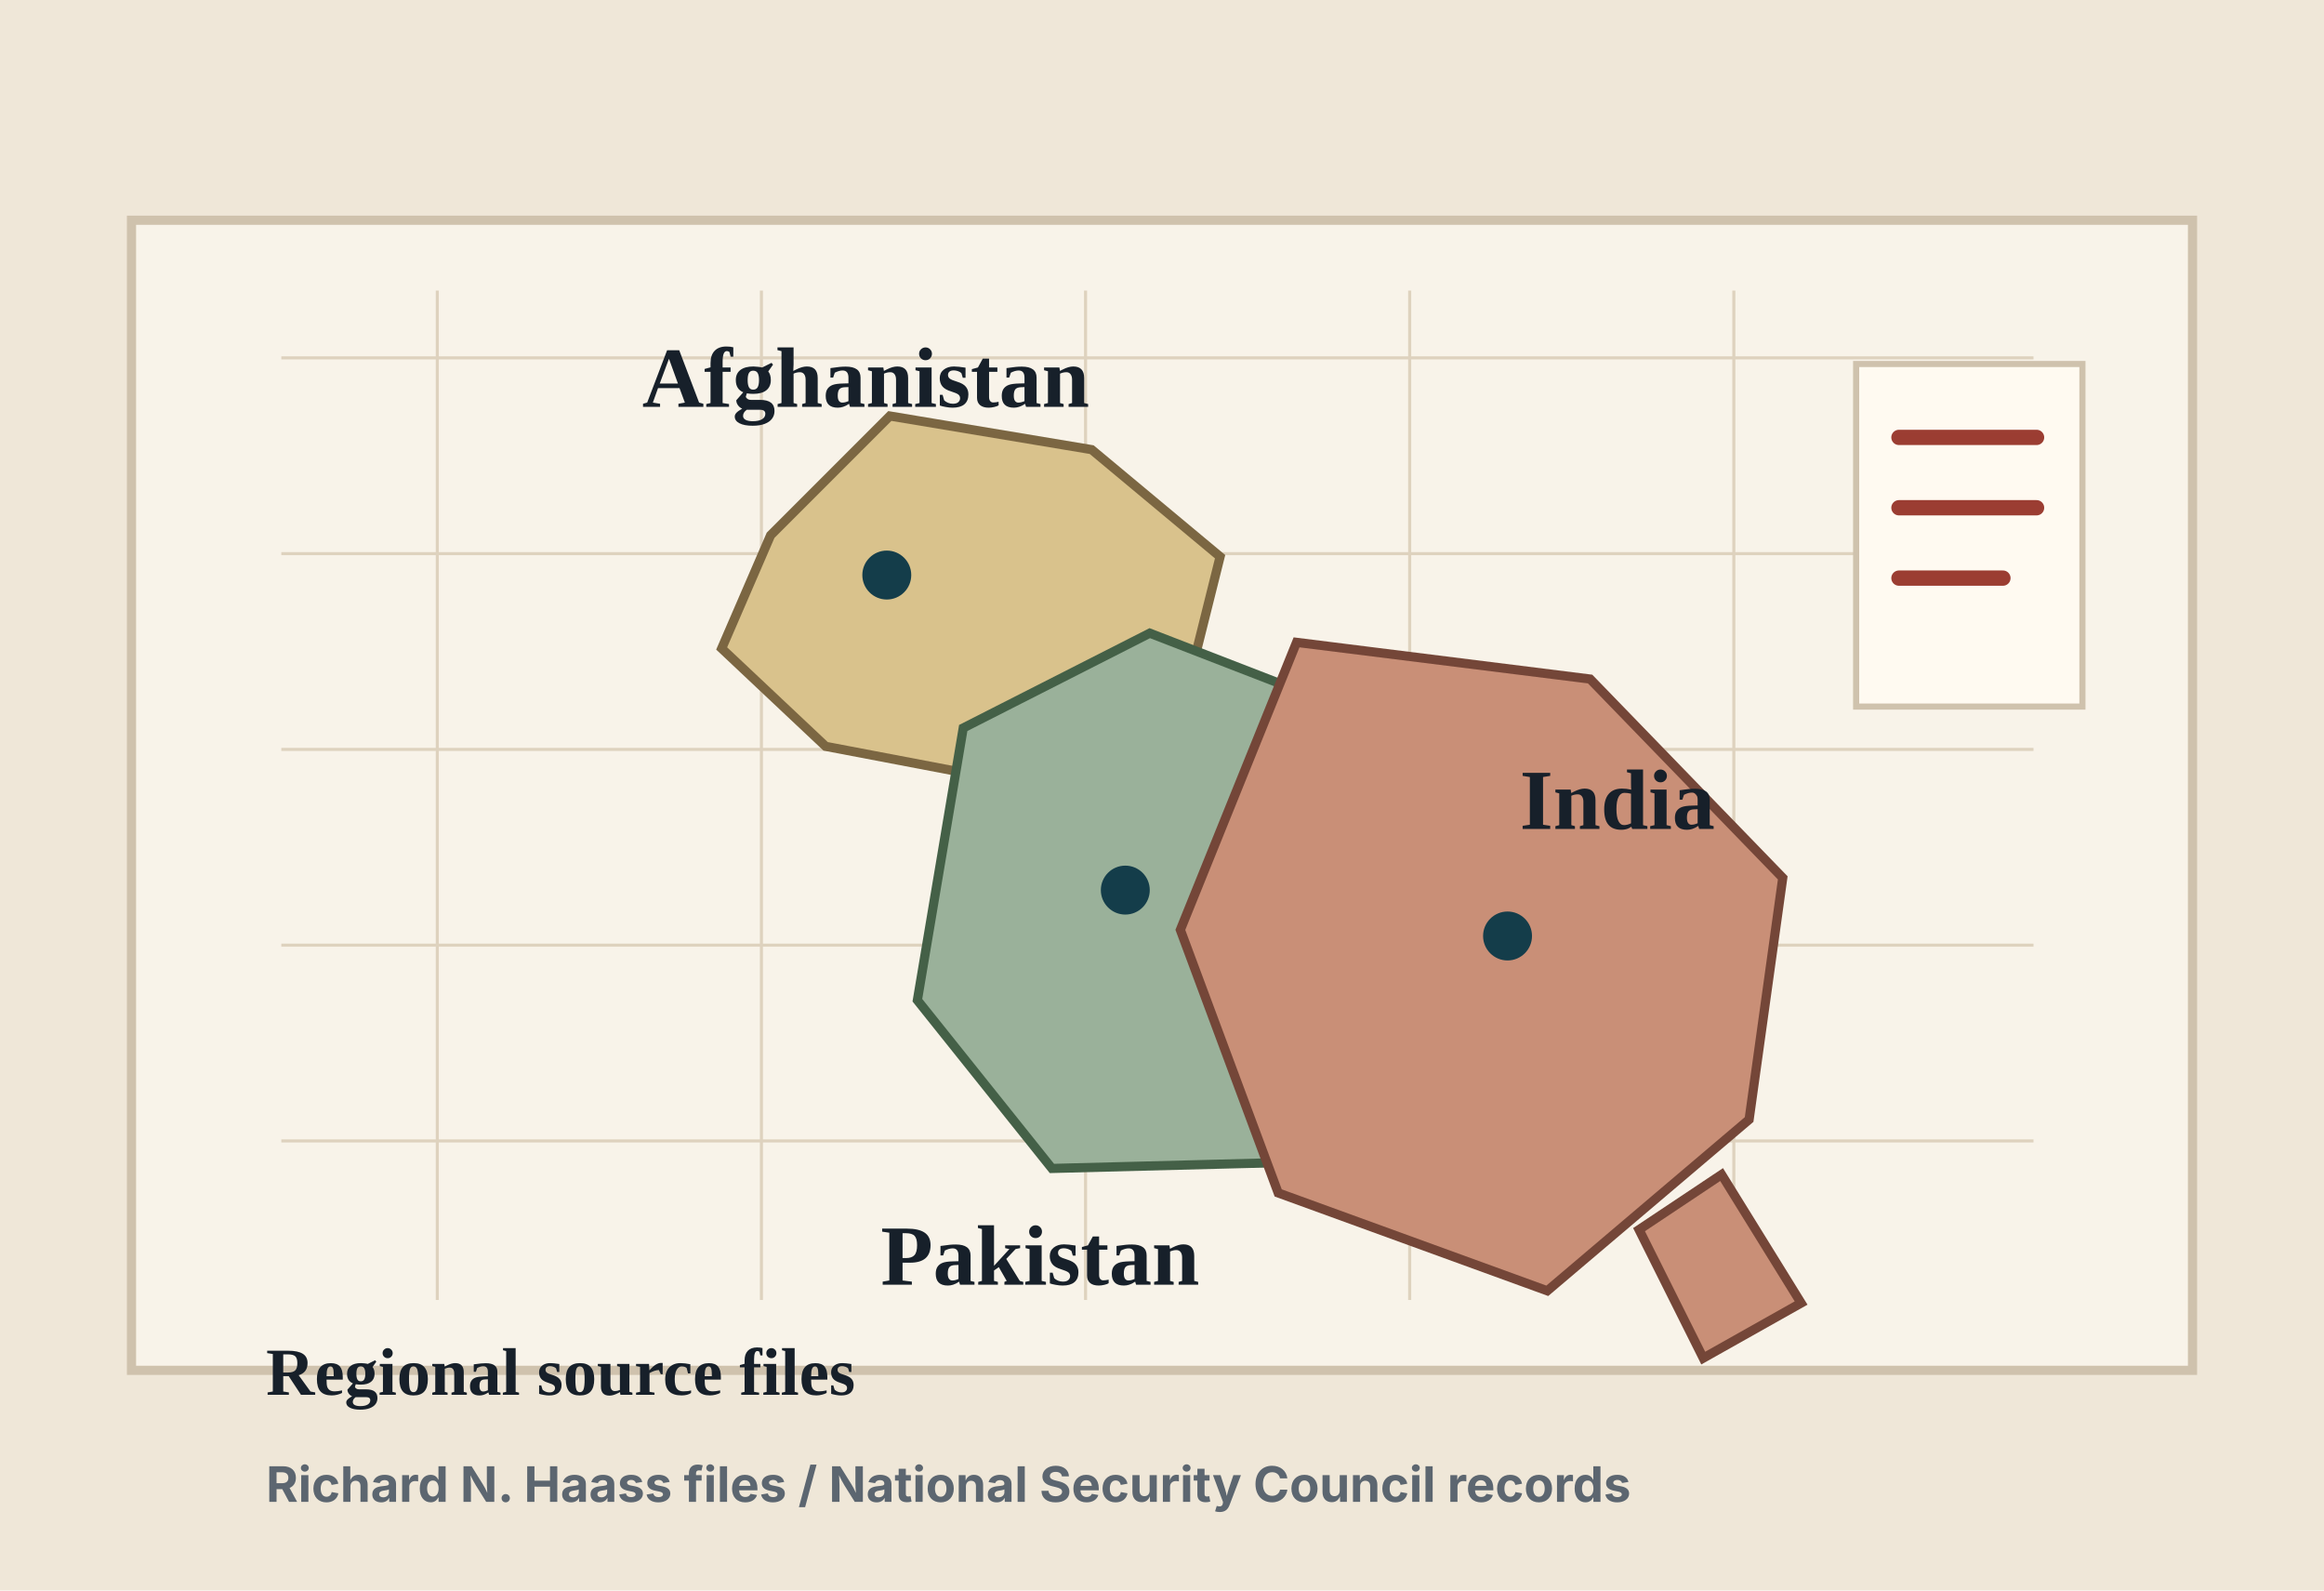
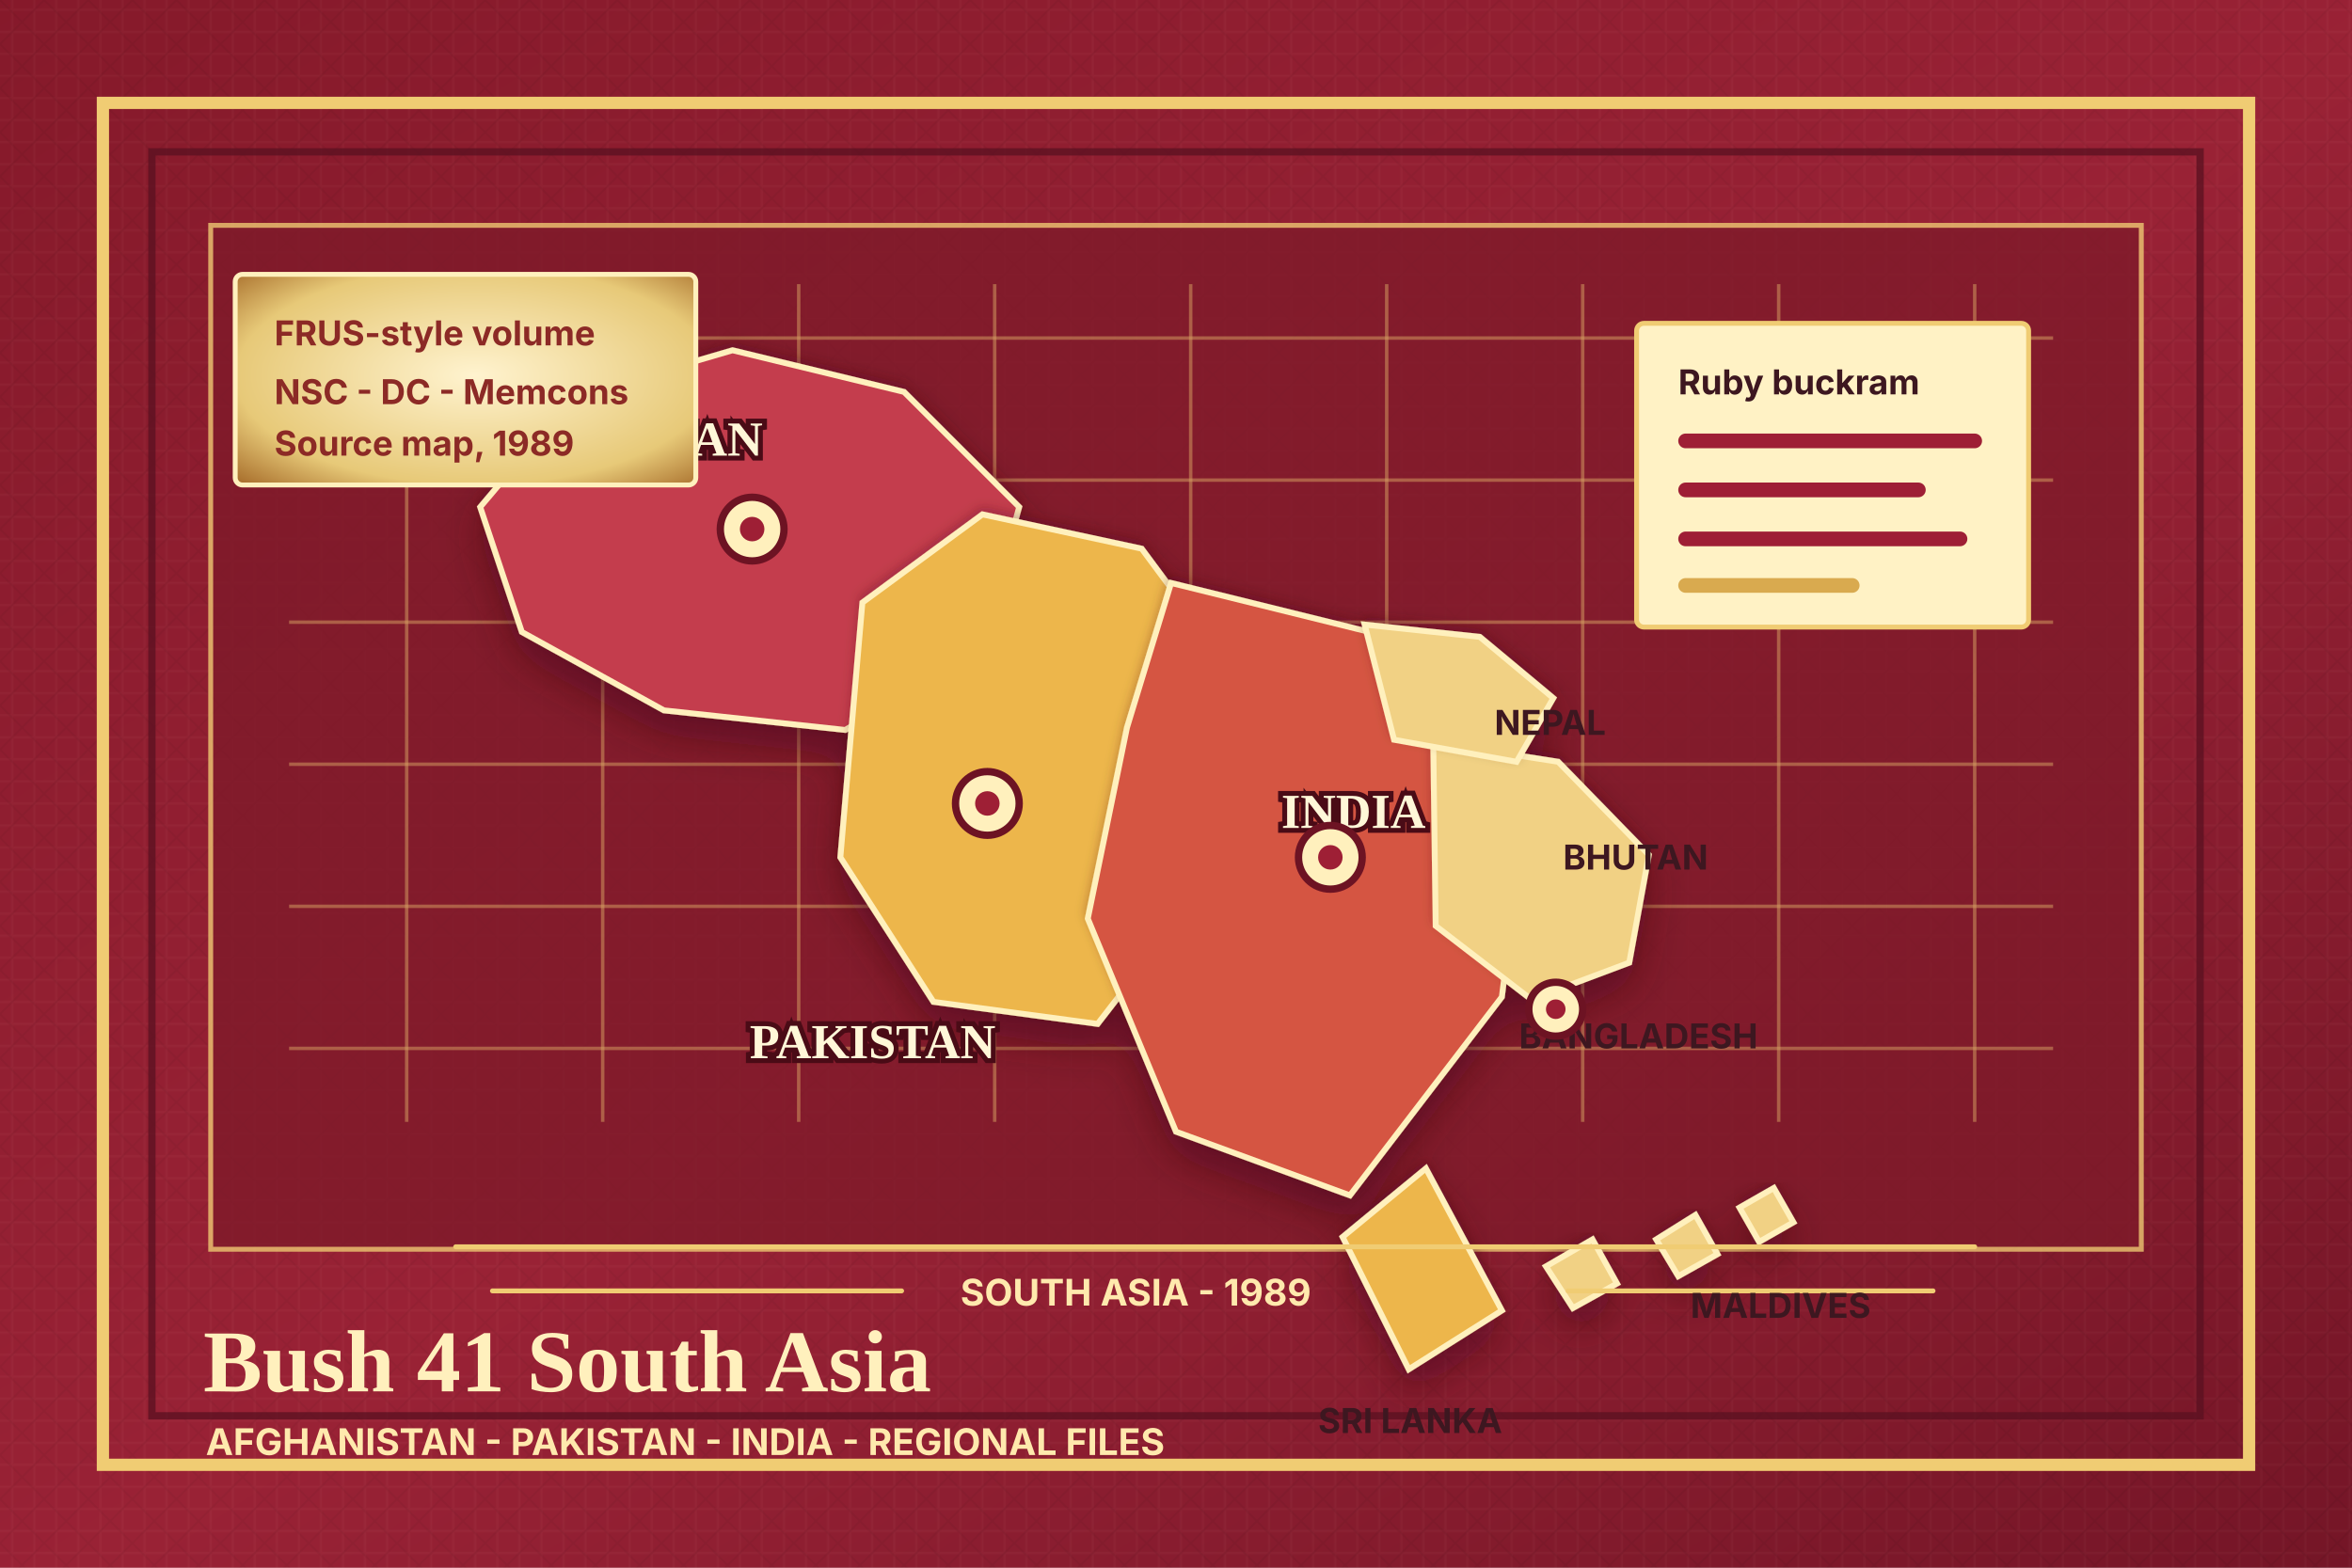
- <svg xmlns="http://www.w3.org/2000/svg" viewBox="0 0 760 520" role="img" aria-labelledby="title desc">
-   <rect width="760" height="520" fill="#efe7d8" />
-   <path d="M43 72h674v376H43z" fill="#f8f3e9" stroke="#cfc2ad" stroke-width="3" />
-   <path d="M92 117h573M92 181h573M92 245h573M92 309h573M92 373h573" stroke="#ded2be" stroke-width="1" />
-   <path d="M143 95v330M249 95v330M355 95v330M461 95v330M567 95v330" stroke="#ded2be" stroke-width="1" />
-   <path d="M252 175l39-39 66 11 42 35-13 52-53 22-63-12-34-32z" fill="#d9c28c" stroke="#7b6642" stroke-width="3" />
-   <path d="M315 238l61-31 62 24 23 74-39 75-78 2-44-55z" fill="#9ab19a" stroke="#446047" stroke-width="3" />
-   <path d="M424 210l96 12 63 65-11 79-66 56-88-32-32-86z" fill="#c98f77" stroke="#744638" stroke-width="3" />
-   <path d="M536 402l21 42 32-18-26-42z" fill="#c98f77" stroke="#744638" stroke-width="3" />
-   <circle cx="290" cy="188" r="8" fill="#143d4a" />
-   <circle cx="368" cy="291" r="8" fill="#143d4a" />
-   <circle cx="493" cy="306" r="8" fill="#143d4a" />
-   <path d="M607 119h74v112h-74z" fill="#fffaf1" stroke="#cfc2ad" stroke-width="2" />
-   <path d="M621 143h45M621 166h45M621 189h34" stroke="#9b3d32" stroke-width="5" stroke-linecap="round" />
-   <g font-family="Georgia, 'Times New Roman', serif" fill="#17202a" font-weight="700">
-     <text x="210" y="133" font-size="28">Afghanistan</text>
-     <text x="288" y="420" font-size="28">Pakistan</text>
-     <text x="497" y="271" font-size="28">India</text>
-     <text x="87" y="456" font-size="22">Regional source files</text>
+ <svg xmlns="http://www.w3.org/2000/svg" viewBox="0 0 960 640" role="img" aria-labelledby="title desc">
+   <defs>
+     <linearGradient id="ruby" x1="0" x2="1" y1="0" y2="1">
+       <stop offset="0" stop-color="#7f1727" />
+       <stop offset="0.52" stop-color="#a5283c" />
+       <stop offset="1" stop-color="#5e1020" />
+     </linearGradient>
+     <radialGradient id="paperGlow" cx="52%" cy="48%" r="72%">
+       <stop offset="0" stop-color="#fff3cf" />
+       <stop offset="0.72" stop-color="#e7c978" />
+       <stop offset="1" stop-color="#a9702d" />
+     </radialGradient>
+     <pattern id="buckram" width="18" height="18" patternUnits="userSpaceOnUse">
+       <rect width="18" height="18" fill="#8c1c2e" />
+       <path d="M0 4h18M0 13h18M5 0v18M14 0v18" stroke="#bc5360" stroke-opacity=".18" stroke-width="1" />
+       <path d="M0 0l18 18M18 0L0 18" stroke="#4b0d18" stroke-opacity=".18" stroke-width=".8" />
+     </pattern>
+     <filter id="shadow" x="-20%" y="-20%" width="140%" height="140%">
+       <feDropShadow dx="0" dy="9" stdDeviation="8" flood-color="#3b0a13" flood-opacity=".45" />
+     </filter>
+     <filter id="softInset">
+       <feDropShadow dx="0" dy="1" stdDeviation="1" flood-color="#fff3cf" flood-opacity=".45" />
+       <feDropShadow dx="0" dy="-2" stdDeviation="2" flood-color="#4b0d18" flood-opacity=".28" />
+     </filter>
+     <style>
+       .frame { fill: url(#ruby); }
+       .cloth { fill: url(#buckram); opacity: .48; }
+       .gold-line { stroke: #f0cc73; stroke-opacity: .52; stroke-width: 1.4; }
+       .coast { fill: #d9aa4f; stroke: #fff0bd; stroke-width: 2.4; filter: url(#softInset); }
+       .land-a { fill: #d55442; }
+       .land-b { fill: #c43c4e; }
+       .land-c { fill: #edb64b; }
+       .land-d { fill: #f1d184; }
+       .label { font: 700 20px Georgia, 'Times New Roman', serif; fill: #fff7d8; letter-spacing: 0; paint-order: stroke; stroke: #4a0b16; stroke-width: 4px; }
+       .small-label { font: 700 14px Inter, Arial, sans-serif; fill: #3d1720; letter-spacing: 0; }
+       .caption { font: 700 15px Inter, Arial, sans-serif; fill: #ffe9ad; letter-spacing: 0; }
+       .title { font: 700 36px Georgia, 'Times New Roman', serif; fill: #fff0bd; letter-spacing: 0; }
+       .note { font: 700 14px Inter, Arial, sans-serif; fill: #8c2a26; }
+       .pin { fill: #fff0bd; stroke: #6d1323; stroke-width: 3; }
+       .pin-core { fill: #9e1f35; }
+     </style>
+   </defs>
+   <rect width="960" height="640" class="frame" />
+   <rect width="960" height="640" class="cloth" />
+   <path d="M42 42h876v556H42z" fill="none" stroke="#f0cc73" stroke-width="5" />
+   <path d="M62 62h836v516H62z" fill="none" stroke="#5a1020" stroke-width="3" opacity=".75" />
+   <path d="M86 92h788v418H86z" fill="#7d1a29" stroke="#f0cc73" stroke-width="2" opacity=".78" />
+   <g opacity=".75">
+     <path class="gold-line" d="M118 138h720M118 196h720M118 254h720M118 312h720M118 370h720M118 428h720" />
+     <path class="gold-line" d="M166 116v342M246 116v342M326 116v342M406 116v342M486 116v342M566 116v342M646 116v342M726 116v342M806 116v342" />
  </g>
-   <g font-family="Inter, Arial, sans-serif" fill="#5c6670" font-size="16" font-weight="700">
-     <text x="87" y="491">Richard N. Haass files / National Security Council records</text>
+   <g filter="url(#shadow)">
+     <path class="coast land-b" d="M196 207l38-45 65-19 70 17 47 47-16 58-55 33-74-8-58-32z" />
+     <path class="coast land-c" d="M352 246l49-36 65 14 43 58-13 74-48 62-67-9-38-59z" />
+     <path class="coast land-a" d="M478 238l85 21 60 68-10 80-62 81-71-26-36-87 16-78z" />
+     <path class="coast land-d" d="M585 303l51 8 37 38-8 44-40 15-39-30z" />
+     <path class="coast land-d" d="M557 255l47 5 30 25-15 26-50-9z" />
+     <path class="coast land-c" d="M548 505l27 54 38-24-31-58z" />
+     <path class="coast land-d" d="M650 506l10 18-18 10-11-17z" />
+     <path class="coast land-d" d="M692 496l9 16-16 9-9-15z" />
+     <path class="coast land-d" d="M724 485l8 14-14 8-8-14z" />
  </g>
+   <g>
+     <path d="M186 509h620" stroke="#f0cc73" stroke-width="2" stroke-linecap="round" />
+     <path d="M201 527h167" stroke="#f0cc73" stroke-width="2" stroke-linecap="round" />
+     <path d="M640 527h149" stroke="#f0cc73" stroke-width="2" stroke-linecap="round" />
+     <text x="392" y="533" class="caption">SOUTH ASIA - 1989</text>
+   </g>
+   <g>
+     <text x="165" y="186" class="label">AFGHANISTAN</text>
+     <text x="306" y="432" class="label">PAKISTAN</text>
+     <text x="523" y="338" class="label">INDIA</text>
+     <text x="610" y="300" class="small-label">NEPAL</text>
+     <text x="638" y="355" class="small-label">BHUTAN</text>
+     <text x="620" y="428" class="small-label">BANGLADESH</text>
+     <text x="538" y="585" class="small-label">SRI LANKA</text>
+     <text x="690" y="538" class="small-label">MALDIVES</text>
+   </g>
+   <g>
+     <circle class="pin" cx="307" cy="216" r="13" />
+     <circle class="pin-core" cx="307" cy="216" r="5" />
+     <circle class="pin" cx="403" cy="328" r="13" />
+     <circle class="pin-core" cx="403" cy="328" r="5" />
+     <circle class="pin" cx="543" cy="350" r="13" />
+     <circle class="pin-core" cx="543" cy="350" r="5" />
+     <circle class="pin" cx="635" cy="412" r="11" />
+     <circle class="pin-core" cx="635" cy="412" r="4" />
+   </g>
+   <g transform="translate(96 112)">
+     <rect width="188" height="86" rx="3" fill="url(#paperGlow)" stroke="#fff0bd" stroke-width="2" />
+     <text x="16" y="29" class="note">FRUS-style volume</text>
+     <text x="16" y="53" class="note">NSC - DC - Memcons</text>
+     <text x="16" y="74" class="note">Source map, 1989</text>
+   </g>
+   <g transform="translate(668 132)">
+     <rect width="160" height="124" rx="3" fill="#fff2c5" stroke="#f0cc73" stroke-width="2" />
+     <text x="17" y="29" class="small-label">Ruby buckram</text>
+     <path d="M20 48h118M20 68h95M20 88h112" stroke="#9e1f35" stroke-width="6" stroke-linecap="round" />
+     <path d="M20 107h68" stroke="#d9aa4f" stroke-width="6" stroke-linecap="round" />
+   </g>
+   <text x="83" y="568" class="title">Bush 41 South Asia</text>
+   <text x="84" y="594" class="caption">AFGHANISTAN - PAKISTAN - INDIA - REGIONAL FILES</text>
</svg>
